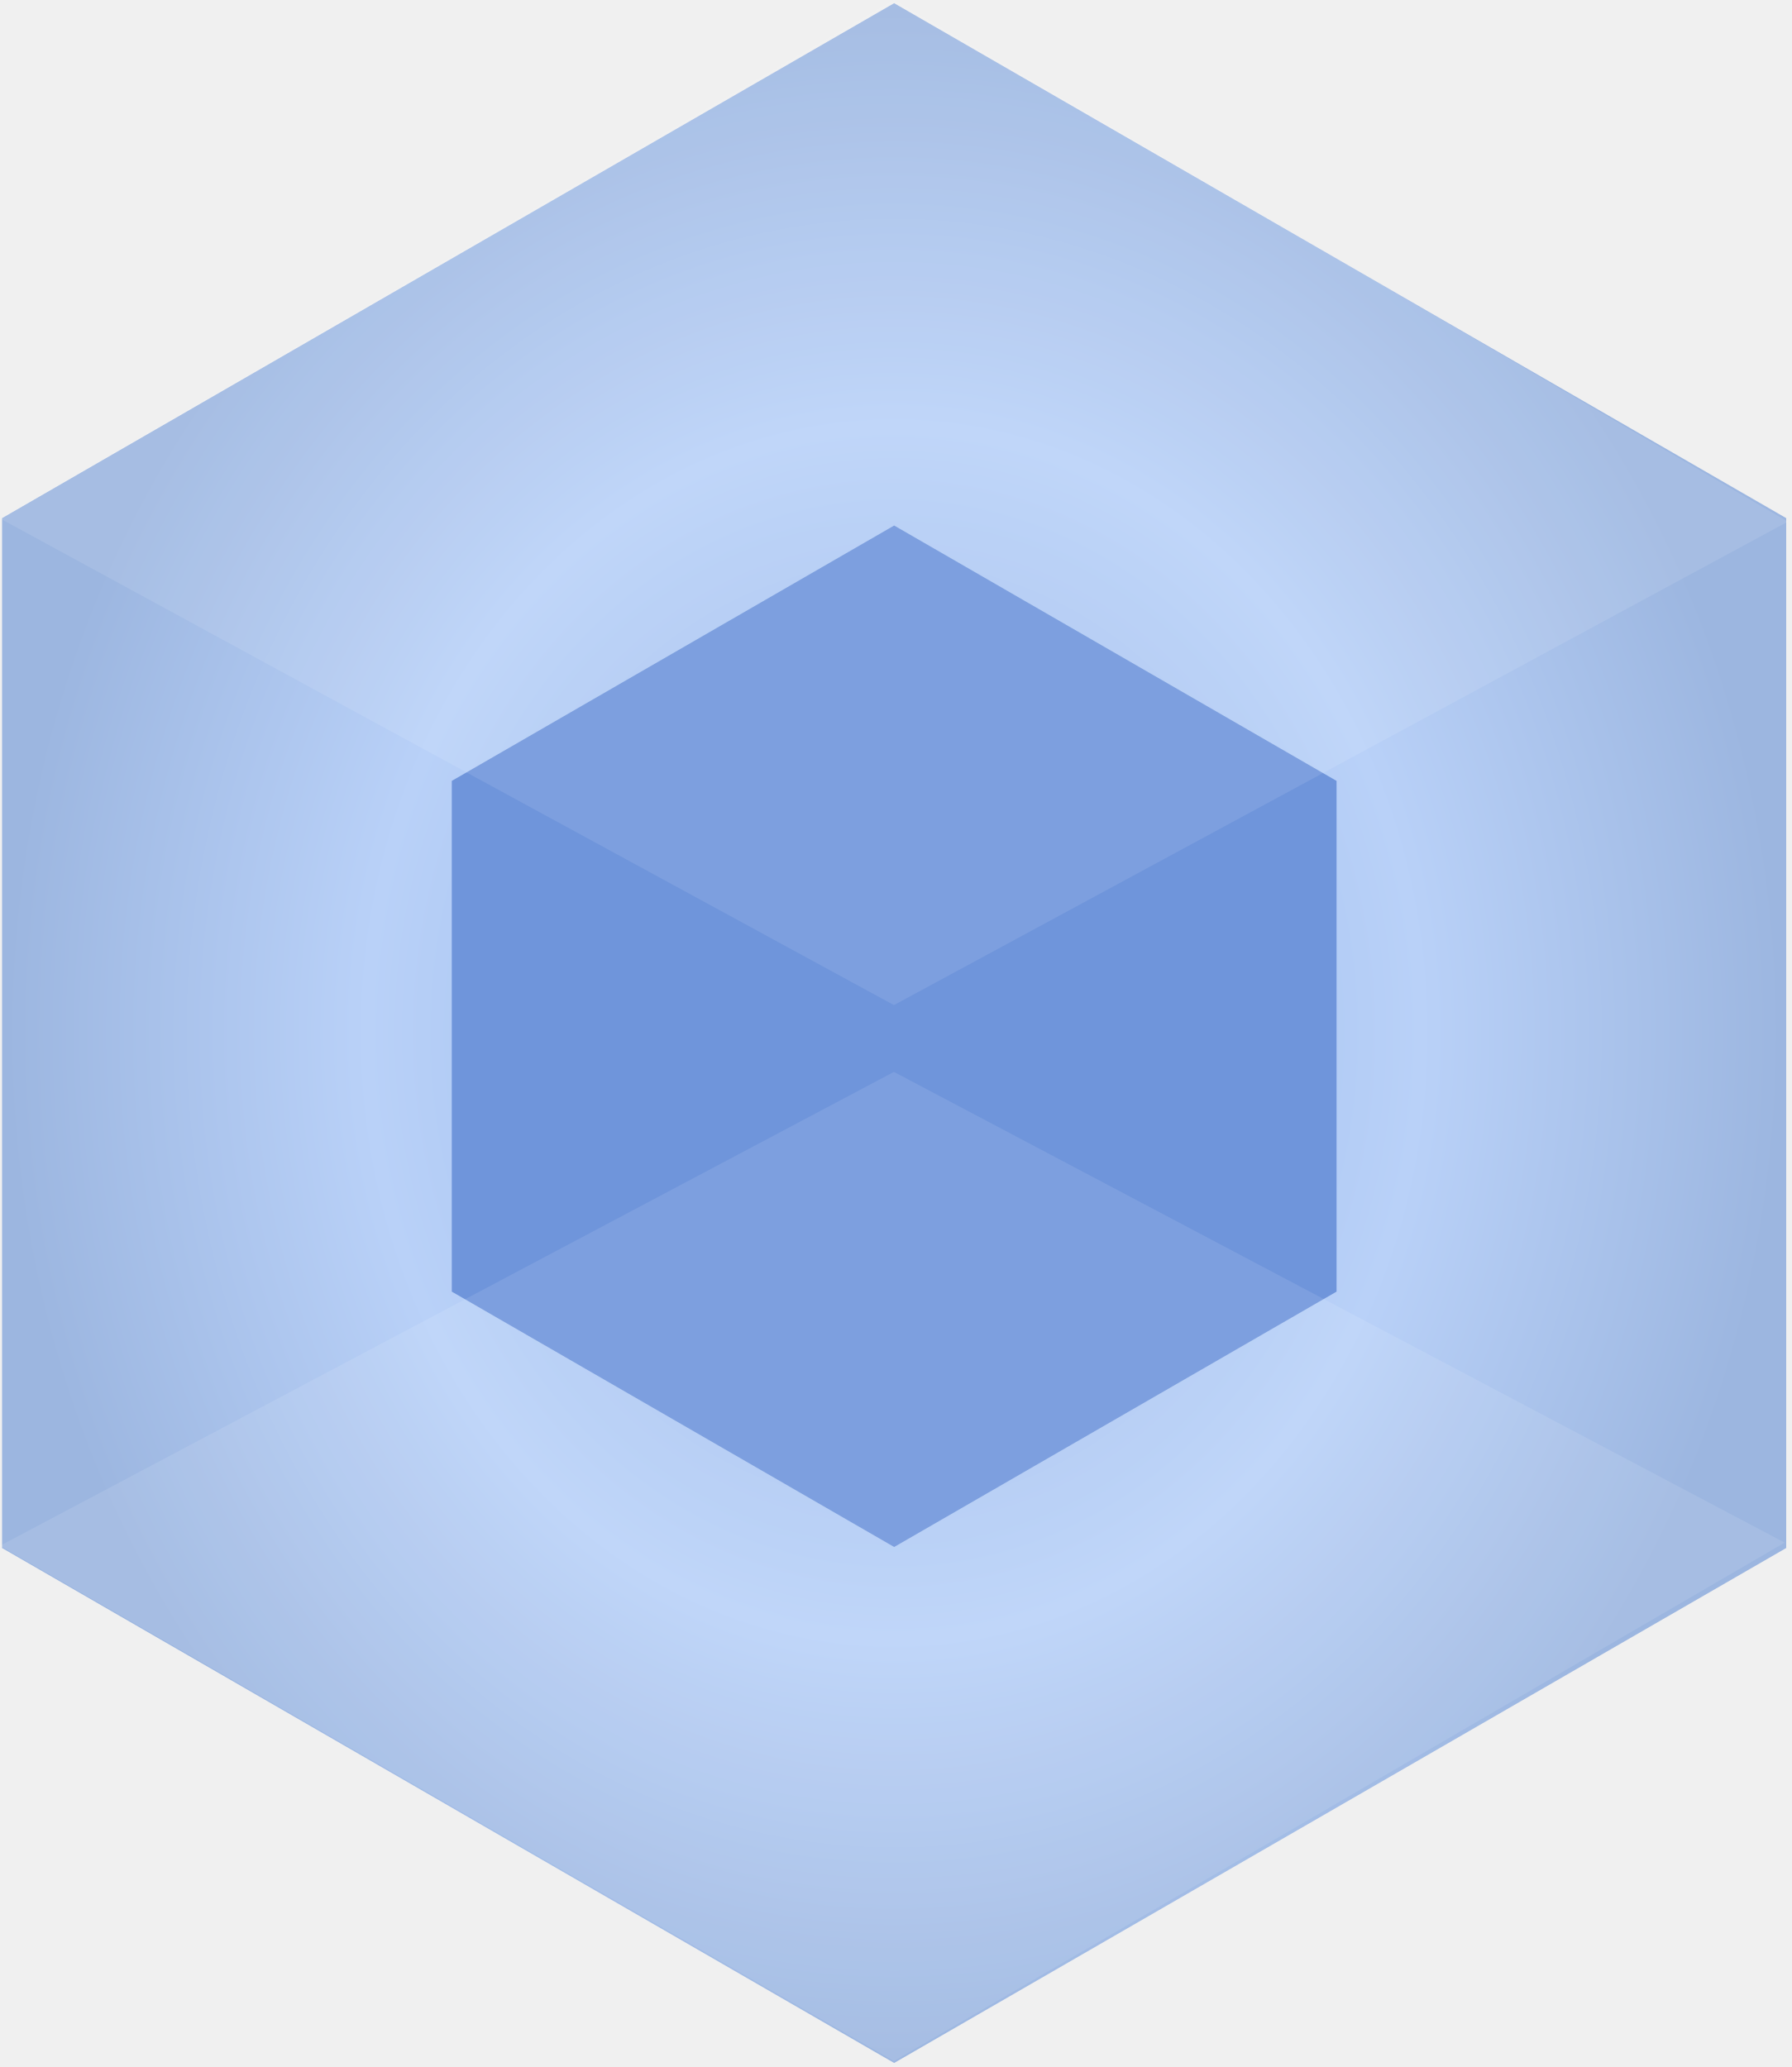
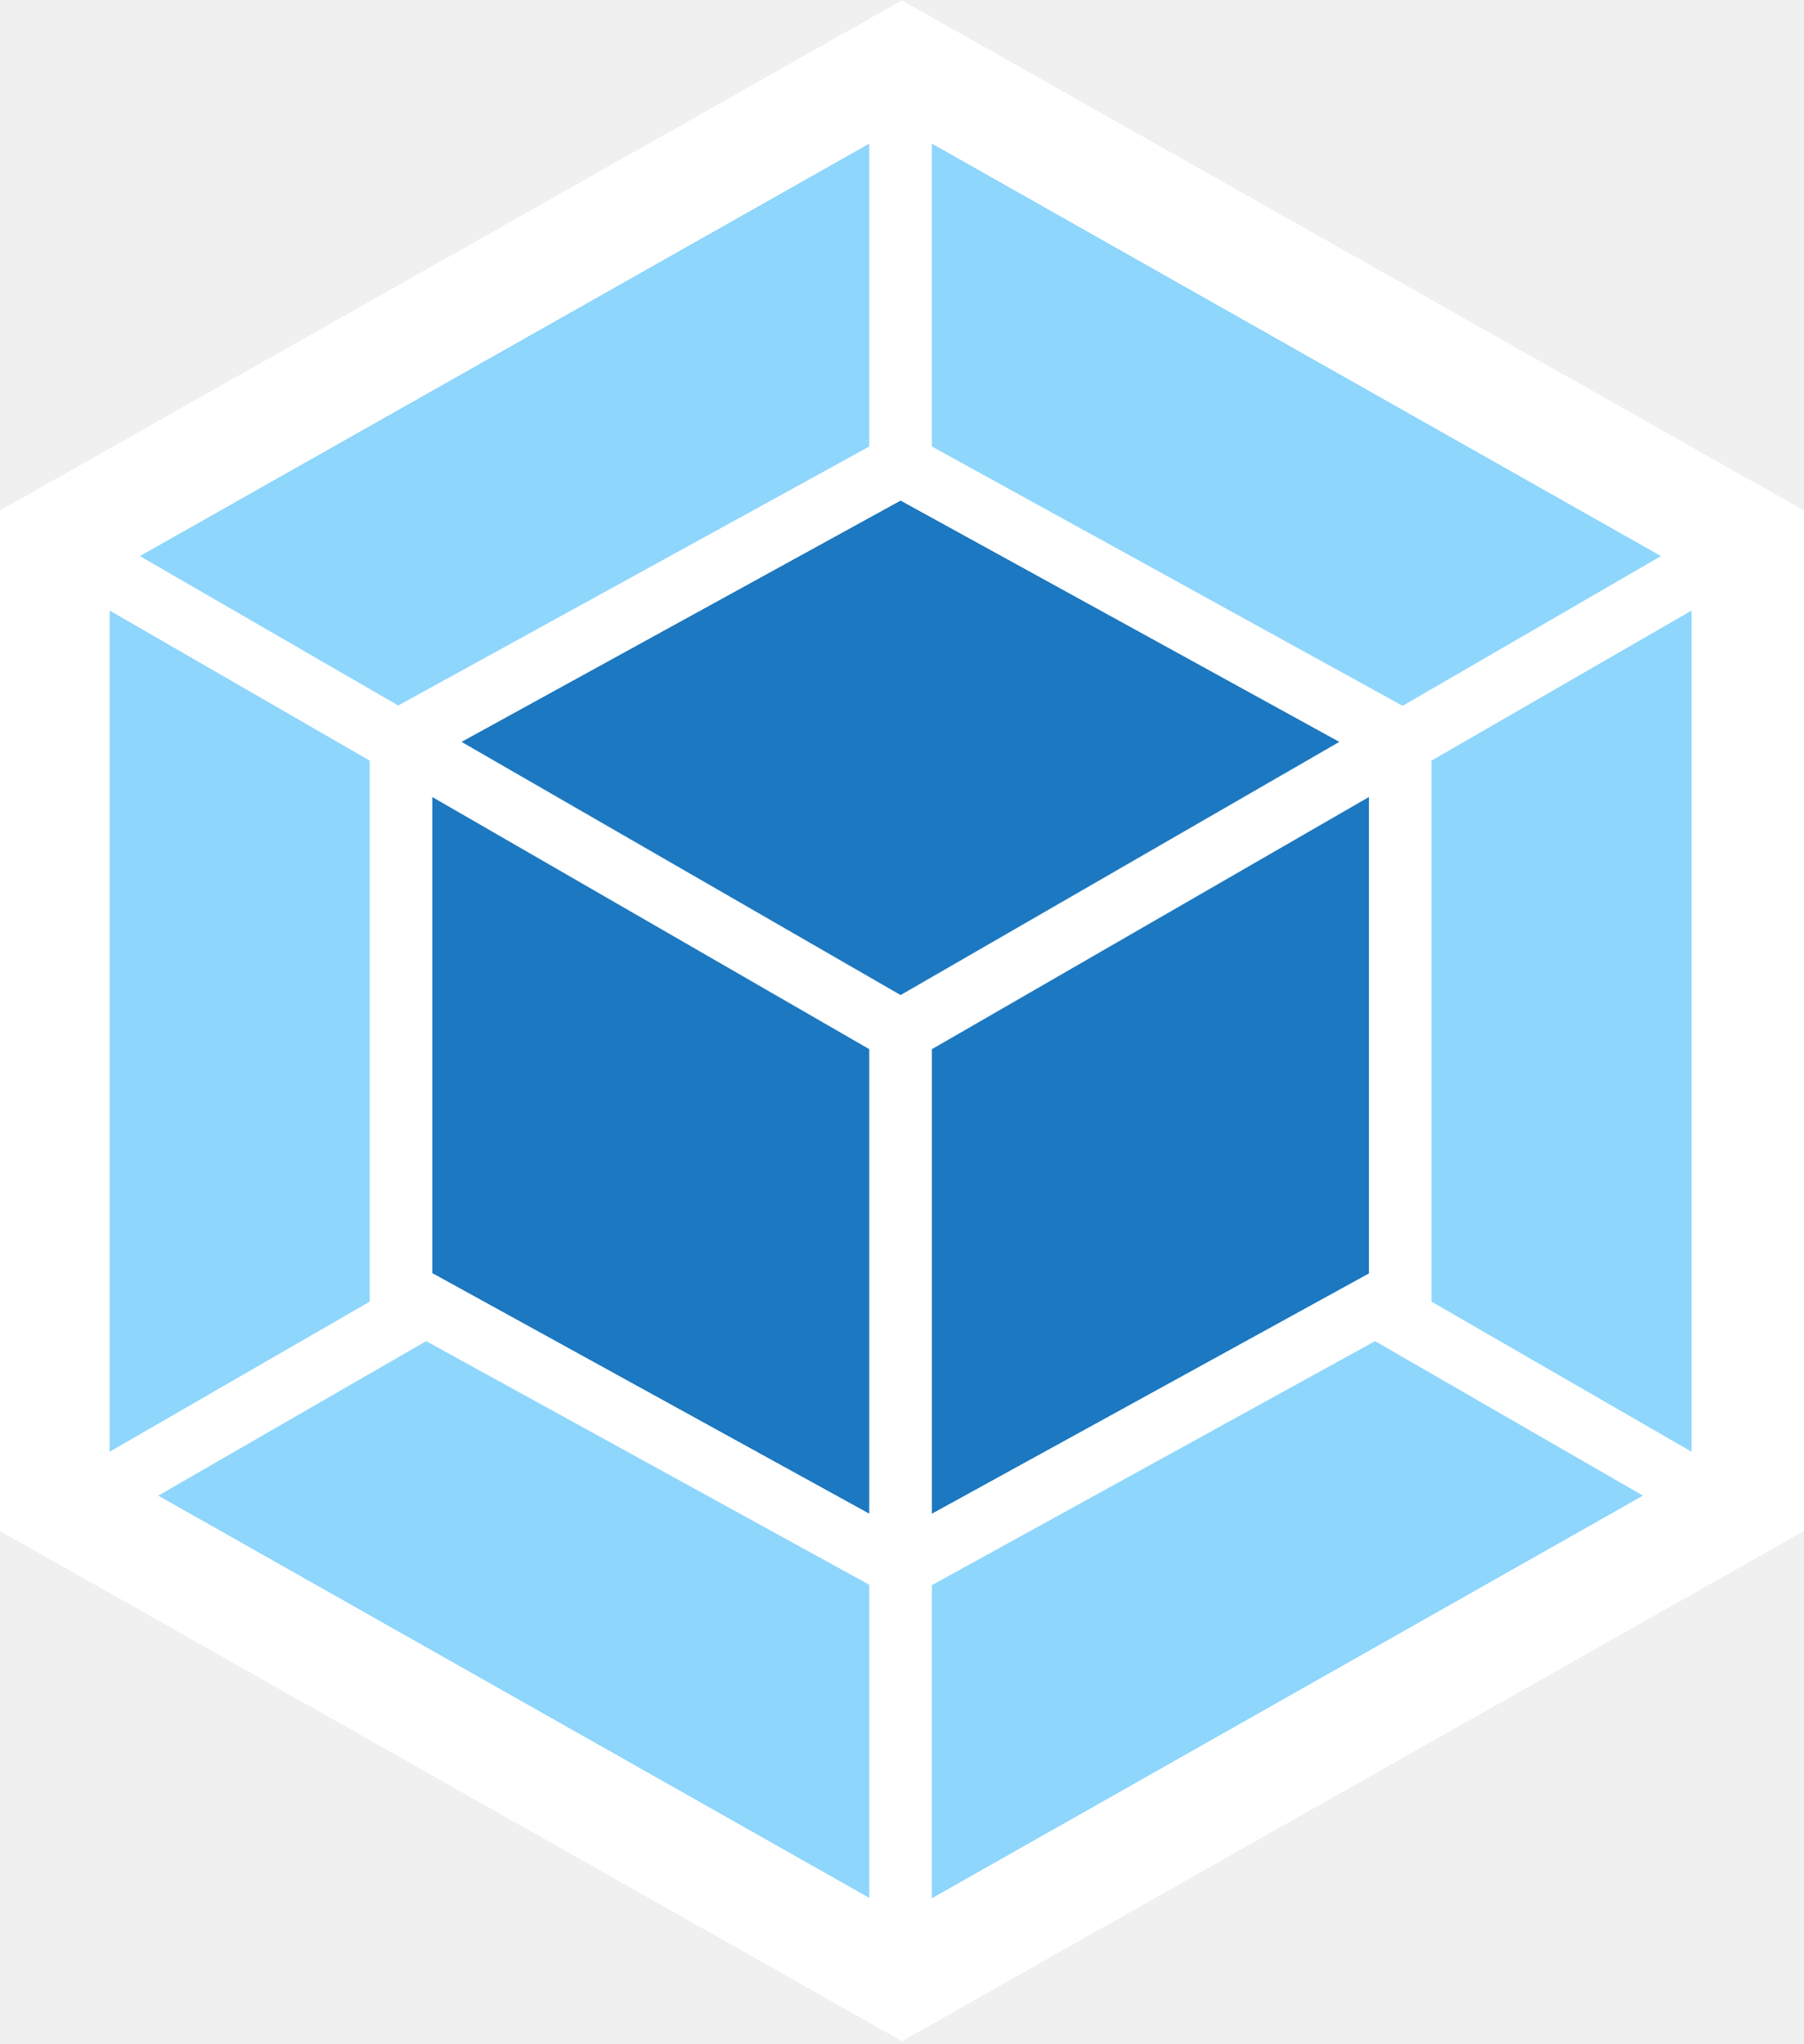
- <svg xmlns="http://www.w3.org/2000/svg" width="78" height="90" viewBox="0 0 78 90" fill="none">
-   <g clip-path="url(#clip0)">
-     <path d="M38.925 0.139L0.09 22.56V67.403L38.925 89.825L77.76 67.403V22.56L38.925 0.139Z" fill="url(#paint0_radial)" />
-     <path d="M38.926 22.882L19.668 34.001V56.239L38.926 67.358L58.185 56.239V34.001L38.926 22.882Z" fill="#6F95DB" />
-     <path d="M38.916 0L0 22.574L38.916 43.763L77.832 22.713L38.916 0ZM38.916 46.672L0 67.306L38.916 89.742L77.693 67.168L38.916 46.672Z" fill="white" fill-opacity="0.1" />
+ <svg xmlns="http://www.w3.org/2000/svg" width="256px" height="290px" viewBox="0 0 256 290" version="1.1" preserveAspectRatio="xMidYMid">
+   <g>
+     <polygon fill="#FFFFFF" points="128 0.048 256 72.453 256 217.31 128 289.715 0 217.31 0 72.453" />
+     <path d="M233.153,212.287 L132.251,269.428 L132.251,224.99 L195.14,190.358 L233.153,212.287 Z M240.06,206.056 L240.06,86.654 L203.158,107.955 L203.158,184.755 L240.06,206.056 Z M22.46,212.287 L123.363,269.38 L123.363,224.942 L60.474,190.358 L22.46,212.287 L22.46,212.287 Z M15.553,206.056 L15.553,86.654 L52.456,107.955 L52.456,184.755 L15.553,206.056 L15.553,206.056 Z M19.852,78.925 L123.363,20.383 L123.363,63.372 L57.045,99.84 L56.513,100.13 L19.852,78.925 L19.852,78.925 Z M235.713,78.925 L132.251,20.383 L132.251,63.372 L198.521,99.888 L199.052,100.178 L235.713,78.925 L235.713,78.925 Z" fill="#8ED6FB" />
+     <path d="M123.363,214.847 L61.343,180.697 L61.343,113.123 L123.363,148.915 L123.363,214.847 L123.363,214.847 Z M132.251,214.847 L194.27,180.746 L194.27,113.123 L132.251,148.915 L132.251,214.847 Z M65.497,105.298 L127.807,71.052 L190.068,105.298 L127.807,141.235 L65.497,105.298 L65.497,105.298 Z" fill="#1C78C0" />
  </g>
-   <defs>
-     <radialGradient id="paint0_radial" cx="0" cy="0" r="1" gradientUnits="userSpaceOnUse" gradientTransform="translate(38.9251 44.9818) scale(38.8353 44.8431)">
-       <stop stop-color="#93B4E7" />
-       <stop offset="0.593" stop-color="#B9D1F8" />
-       <stop offset="1" stop-color="#9CB6E0" />
-     </radialGradient>
-     <clipPath id="clip0">
-       <rect width="77.832" height="90" fill="white" />
-     </clipPath>
-   </defs>
</svg>
